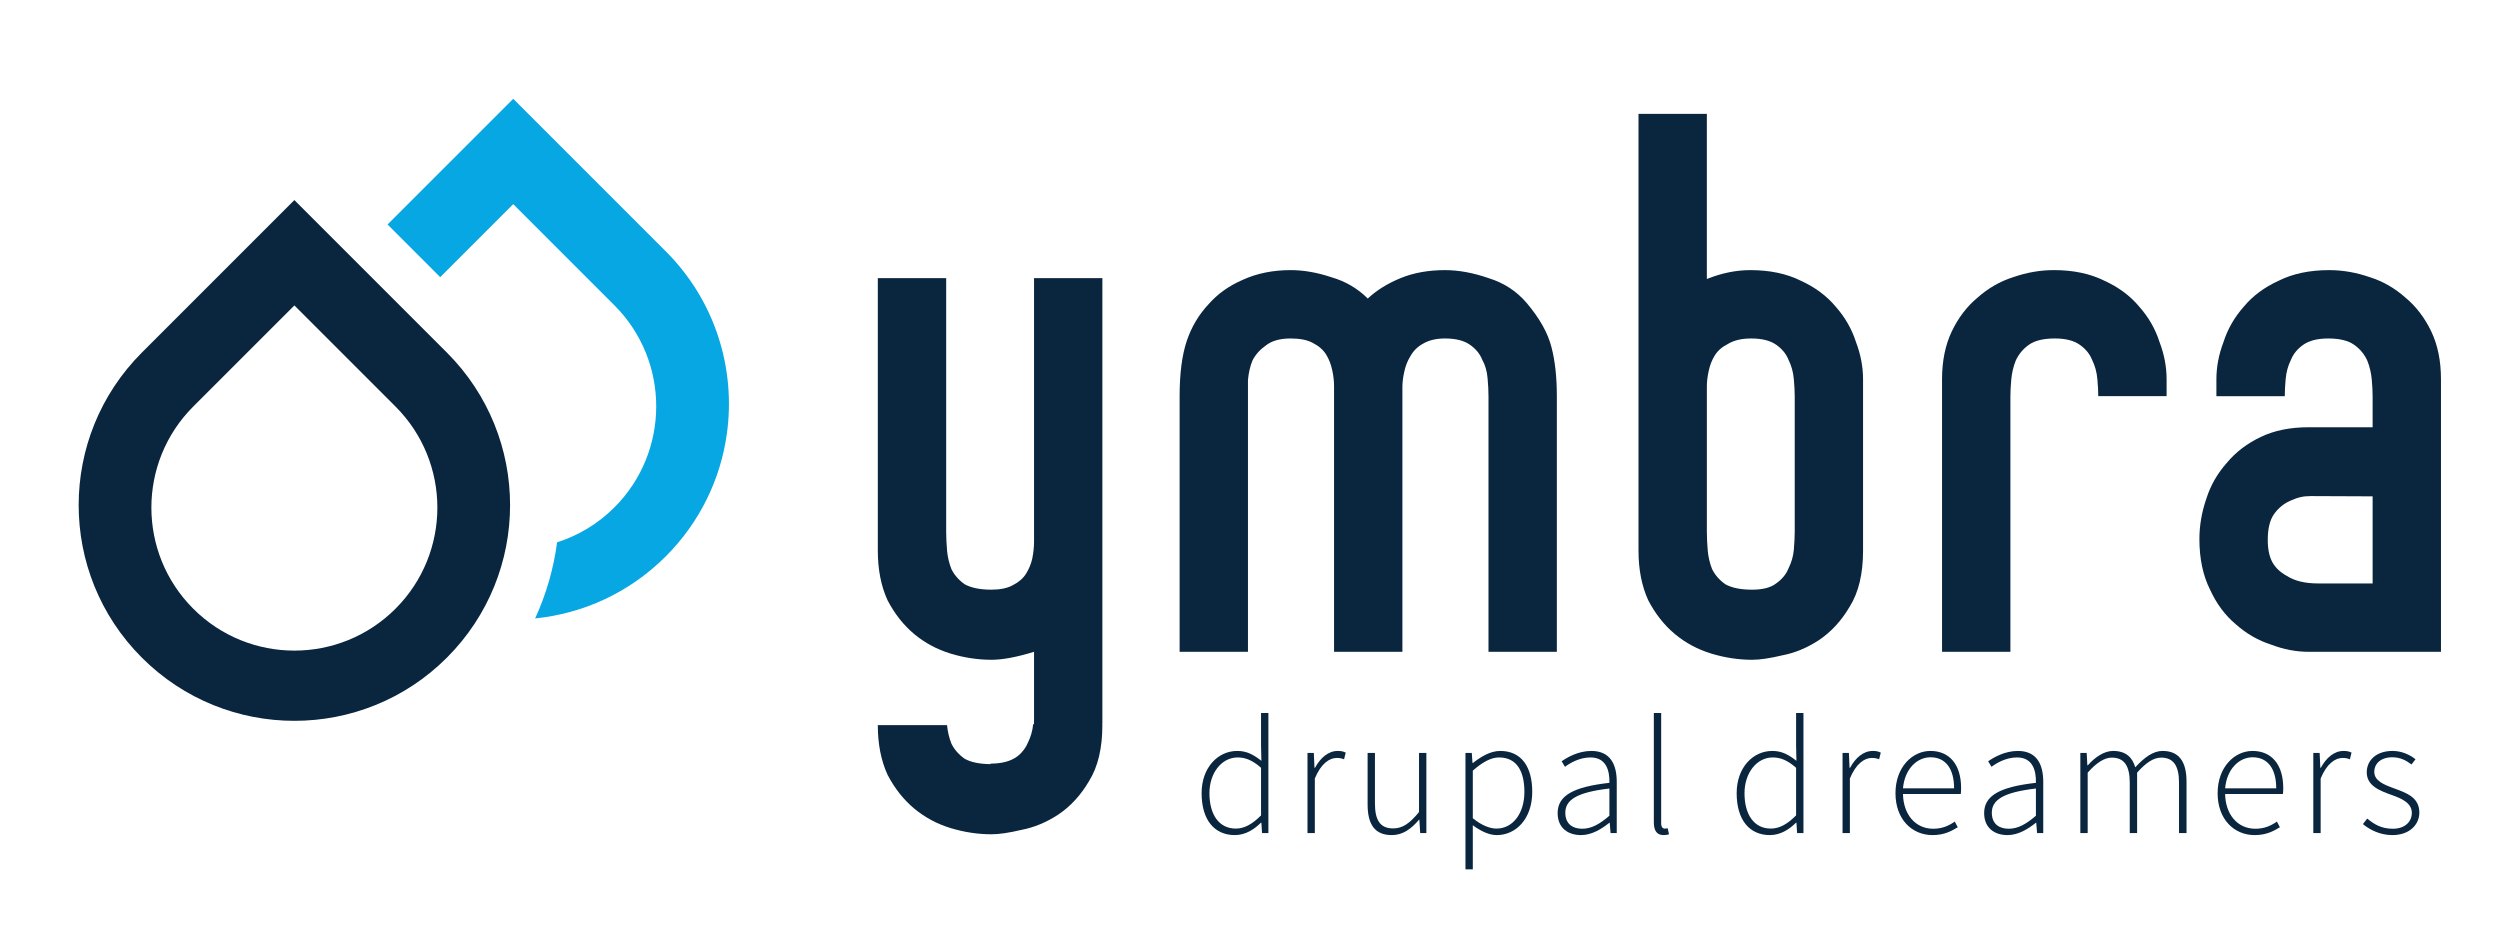
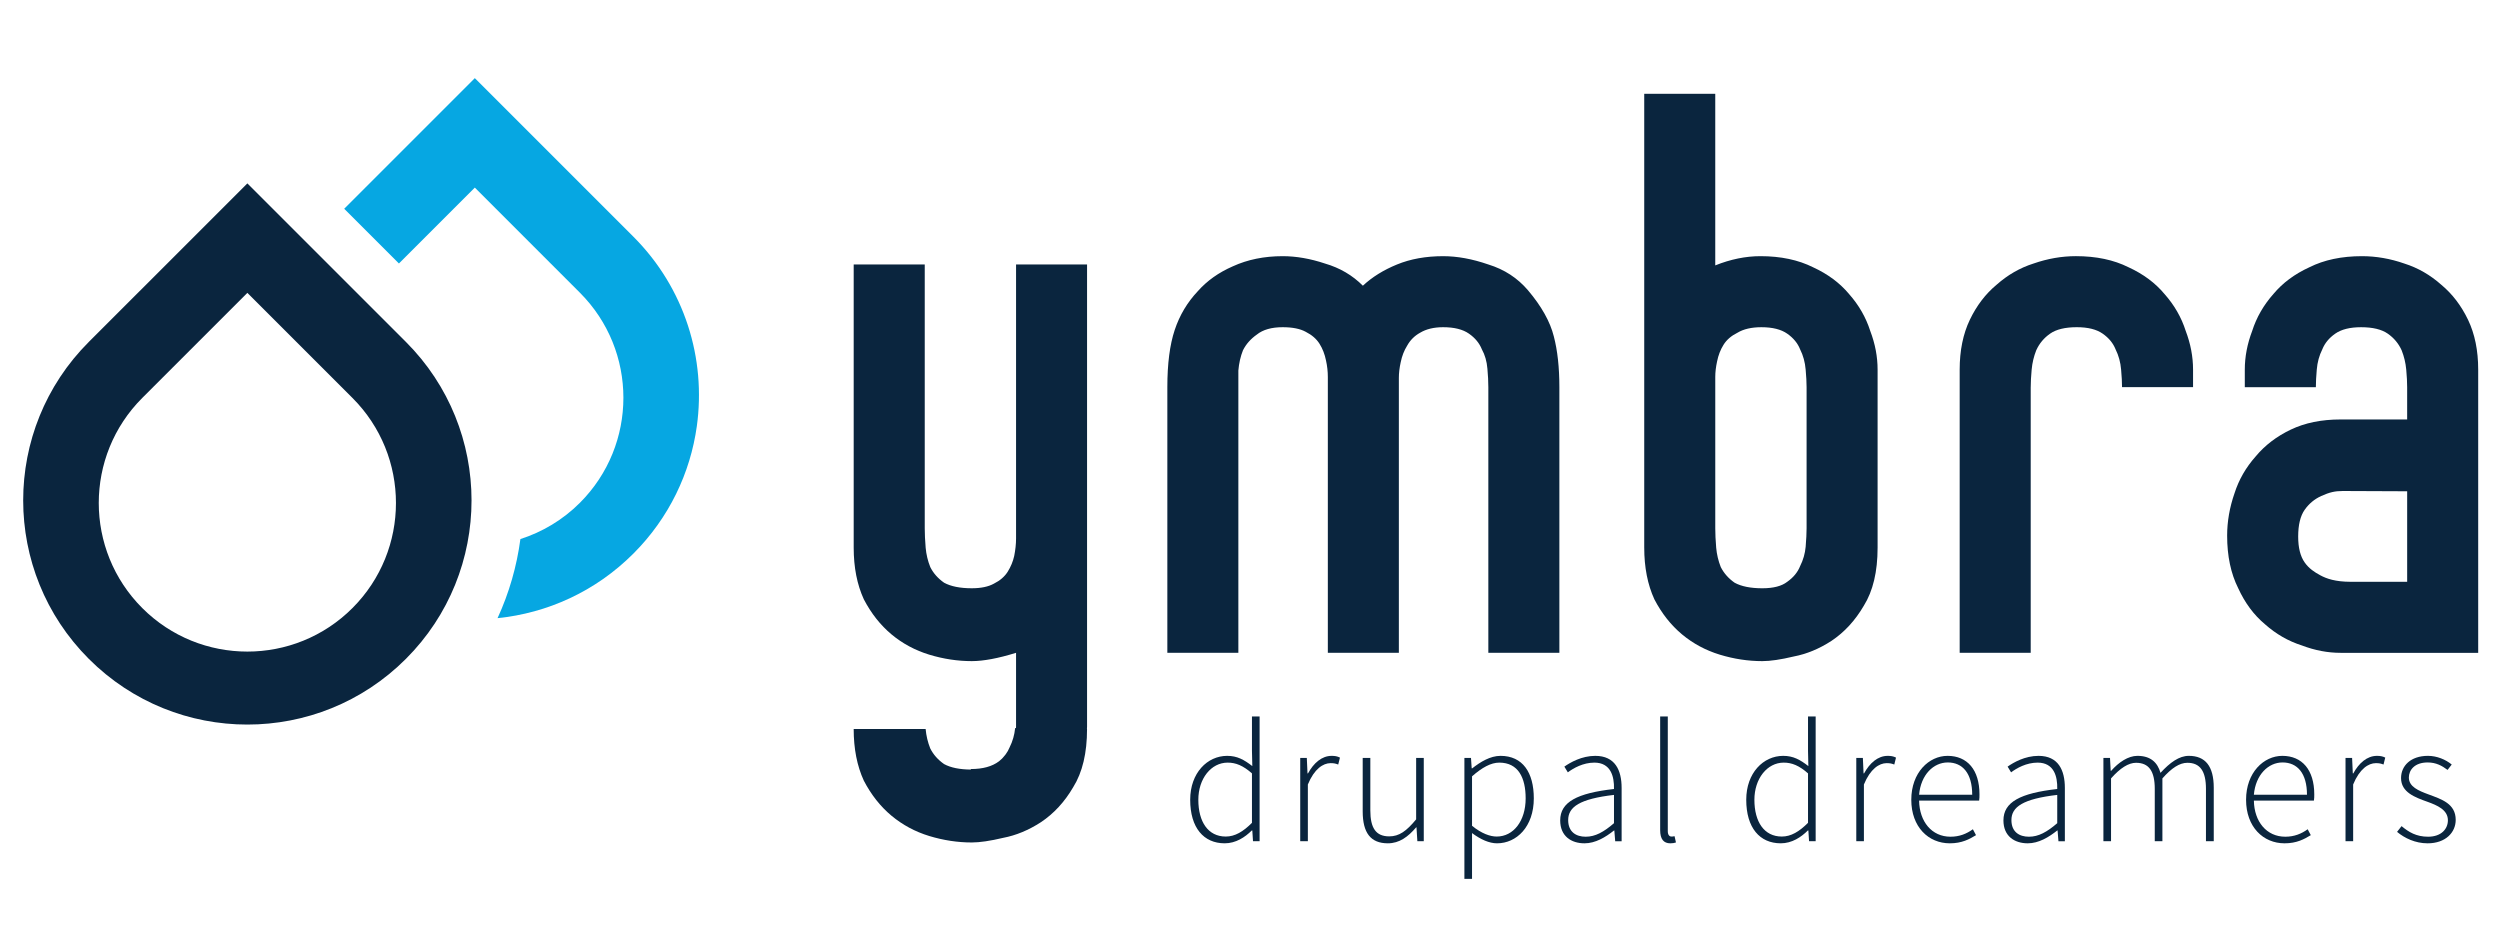
- <svg xmlns="http://www.w3.org/2000/svg" version="1.1" id="Capa_1" x="0px" y="0px" width="561px" height="208px" viewBox="0 0 561 208" enable-background="new 0 0 561 208" xml:space="preserve">
-   <path fill-rule="evenodd" clip-rule="evenodd" fill="#0A253E" d="M314.698,146.262V86.908c0-1.063,0.133-2.194,0.398-3.387  c0.269-1.329,0.728-2.521,1.395-3.587c0.66-1.193,1.595-2.122,2.787-2.782c1.327-0.8,2.986-1.198,4.983-1.198  c2.388,0,4.244,0.464,5.573,1.393c1.329,0.926,2.259,2.058,2.788,3.387c0.663,1.196,1.066,2.591,1.196,4.184  c0.133,1.454,0.2,2.784,0.2,3.982v57.362h15.338V88.899c0-4.249-0.398-7.899-1.196-10.955c-0.798-3.186-2.656-6.506-5.576-9.96  c-2.26-2.651-5.111-4.515-8.565-5.577c-3.451-1.196-6.704-1.792-9.758-1.792c-3.722,0-7.041,0.596-9.962,1.792  c-2.922,1.196-5.376,2.722-7.371,4.585c-2.258-2.258-4.978-3.856-8.165-4.782c-3.185-1.065-6.241-1.596-9.159-1.596  c-3.985,0-7.571,0.732-10.758,2.191c-3.053,1.329-5.577,3.122-7.569,5.378c-2.255,2.393-3.922,5.18-4.98,8.366  c-1.062,3.189-1.591,7.302-1.591,12.35v57.362h15.335V88.899c0-0.933,0-2.119,0-3.585c0.134-1.593,0.467-3.055,0.997-4.379  c0.667-1.331,1.662-2.455,2.99-3.391c1.322-1.06,3.183-1.591,5.577-1.591c2.124,0,3.78,0.333,4.977,0.993  c1.327,0.667,2.325,1.534,2.987,2.591c0.666,1.062,1.124,2.257,1.393,3.586c0.267,1.193,0.399,2.387,0.399,3.587v59.552H314.698z" />
-   <path fill-rule="evenodd" clip-rule="evenodd" fill="#0A253E" d="M383.018,86.71c0-1.067,0.136-2.192,0.397-3.386  c0.266-1.329,0.73-2.525,1.395-3.585c0.663-1.067,1.656-1.927,2.989-2.587c1.325-0.8,3.049-1.198,5.18-1.198  c2.383,0,4.249,0.464,5.575,1.393c1.327,0.926,2.258,2.058,2.785,3.387c0.668,1.329,1.065,2.788,1.198,4.38  c0.13,1.463,0.2,2.724,0.2,3.786v30.474c0,1.063-0.07,2.39-0.2,3.989c-0.133,1.458-0.53,2.852-1.198,4.179  c-0.527,1.329-1.458,2.455-2.785,3.387c-1.193,0.93-2.987,1.395-5.384,1.395c-2.517,0-4.51-0.399-5.968-1.196  c-1.331-0.927-2.324-2.057-2.994-3.382c-0.527-1.332-0.86-2.726-0.991-4.186c-0.133-1.593-0.198-2.992-0.198-4.186V86.71z   M367.681,123.559c0,4.248,0.728,7.966,2.189,11.151c1.593,3.055,3.583,5.577,5.975,7.573c2.393,1.991,5.114,3.452,8.169,4.382  c3.055,0.926,6.104,1.39,9.155,1.39c1.733,0,3.987-0.328,6.778-0.998c2.789-0.529,5.511-1.653,8.162-3.376  c2.793-1.863,5.116-4.387,6.977-7.574c1.991-3.184,2.984-7.371,2.984-12.548V85.114c0-2.789-0.528-5.577-1.59-8.364  c-0.935-2.922-2.46-5.579-4.584-7.973c-1.996-2.384-4.583-4.31-7.769-5.77c-3.188-1.593-6.972-2.393-11.355-2.393  c-3.186,0-6.438,0.664-9.755,1.993V25.559h-15.337V123.559z" />
-   <path fill-rule="evenodd" clip-rule="evenodd" fill="#0A253E" d="M247.375,62.407H232.04v59.159c0,1.192-0.136,2.454-0.4,3.783  c-0.267,1.195-0.733,2.325-1.393,3.386c-0.666,1.062-1.662,1.929-2.986,2.588c-1.196,0.667-2.794,0.999-4.783,0.999  c-2.525,0-4.513-0.399-5.975-1.196c-1.329-0.927-2.327-2.057-2.987-3.382c-0.534-1.332-0.864-2.726-0.997-4.186  c-0.132-1.593-0.196-2.992-0.196-4.186V62.407h-15.342v61.151c0,4.248,0.729,7.966,2.189,11.151  c1.596,3.055,3.591,5.577,5.977,7.573c2.393,1.991,5.118,3.452,8.164,4.382c3.056,0.926,6.113,1.39,9.167,1.39  c2.52,0,5.711-0.599,9.562-1.793v15.932c0,0.111-0.012,0.217-0.015,0.324l-0.185-0.002c-0.134,1.459-0.536,2.852-1.201,4.179  c-0.21,0.535-0.504,1.027-0.847,1.496c-0.049,0.061-0.093,0.122-0.145,0.181c-0.146,0.202-0.312,0.387-0.481,0.568  c-0.065,0.069-0.129,0.142-0.2,0.21c-0.183,0.179-0.373,0.352-0.576,0.508c-0.014,0.012-0.025,0.021-0.037,0.03  c-1.468,1.112-3.493,1.67-6.074,1.67v0.114c-2.428-0.022-4.359-0.408-5.78-1.188c-1.327-0.929-2.324-2.053-2.989-3.385  c-0.529-1.331-0.862-2.721-0.992-4.183h-15.538c0,4.249,0.729,7.968,2.191,11.153c1.593,3.055,3.585,5.573,5.975,7.569  c2.393,1.991,5.115,3.454,8.167,4.384c3.055,0.923,6.109,1.392,9.162,1.392c1.727,0,3.984-0.333,6.776-0.998  c2.784-0.533,5.506-1.657,8.164-3.383c2.788-1.858,5.115-4.382,6.97-7.565c1.994-3.188,2.985-7.378,2.985-12.552h-0.022  c0.003-0.177,0.025-0.345,0.025-0.522V62.407z" />
-   <path fill-rule="evenodd" clip-rule="evenodd" fill="#0A253E" d="M451.135,88.899c0-1.062,0.067-2.322,0.2-3.786  c0.133-1.459,0.464-2.854,0.991-4.179c0.665-1.467,1.663-2.663,2.992-3.589c1.326-0.929,3.248-1.393,5.776-1.393  c2.388,0,4.249,0.464,5.573,1.393c1.331,0.926,2.26,2.058,2.789,3.387c0.662,1.329,1.065,2.788,1.196,4.38  c0.133,1.463,0.198,2.724,0.198,3.786h15.336v-3.786c0-2.789-0.529-5.577-1.588-8.364c-0.93-2.922-2.46-5.579-4.587-7.973  c-1.988-2.384-4.58-4.31-7.767-5.77c-3.189-1.593-6.969-2.393-11.351-2.393c-3.055,0-6.109,0.531-9.164,1.596  c-2.924,0.926-5.575,2.457-7.968,4.579c-2.393,1.988-4.315,4.518-5.776,7.569c-1.459,3.053-2.191,6.642-2.191,10.755v61.148h15.339  V88.899z" />
-   <path fill-rule="evenodd" clip-rule="evenodd" fill="#0A253E" d="M545.567,74.359c-1.465-3.051-3.386-5.582-5.78-7.569  c-2.387-2.122-5.043-3.653-7.967-4.579c-3.052-1.065-6.107-1.596-9.162-1.596c-4.381,0-8.168,0.8-11.351,2.393  c-3.19,1.46-5.777,3.386-7.768,5.77c-2.122,2.394-3.651,5.051-4.584,7.973c-1.061,2.787-1.596,5.575-1.596,8.364v3.786h15.344  c0-1.062,0.064-2.322,0.196-3.786c0.129-1.593,0.53-3.051,1.194-4.38c0.534-1.329,1.462-2.461,2.787-3.387  c1.328-0.929,3.188-1.393,5.582-1.393c2.518,0,4.444,0.464,5.771,1.393c1.327,0.926,2.329,2.122,2.992,3.589  c0.526,1.324,0.86,2.72,0.993,4.179c0.135,1.463,0.198,2.724,0.198,3.786v6.971h-14.372c-4.116,0-7.702,0.728-10.755,2.192  c-3.054,1.458-5.578,3.382-7.569,5.775c-2.124,2.388-3.648,5.046-4.581,7.966c-1.061,3.05-1.593,6.109-1.593,9.164  c0,4.379,0.795,8.168,2.392,11.35c1.463,3.191,3.387,5.778,5.773,7.767c2.393,2.129,5.052,3.655,7.969,4.583  c2.789,1.059,5.575,1.595,8.364,1.595h29.711V85.114C547.757,81.001,547.026,77.412,545.567,74.359z M513.667,129.525  c-1.26-0.676-2.46-1.459-3.389-2.788c-0.93-1.322-1.393-3.181-1.393-5.571c0-2.525,0.464-4.447,1.393-5.776  c0.929-1.326,2.127-2.327,3.589-2.989c1.777-0.8,2.934-1.08,4.65-1.08l13.9,0.059v19.549h-12.233c0,0,0.893,0,0-0.003  C516.92,130.916,515.026,130.261,513.667,129.525z" />
-   <path fill="#0A253E" d="M277.621,168.51c2.172,0,3.633,0.824,5.432,2.211l-0.075-3.297v-7.42h1.65v26.94h-1.425l-0.15-2.321h-0.112  c-1.461,1.46-3.446,2.771-5.845,2.771c-4.533,0-7.455-3.335-7.455-9.403C269.64,172.183,273.348,168.51,277.621,168.51z   M277.32,185.934c1.986,0,3.747-1.051,5.657-2.961v-10.678c-1.91-1.688-3.483-2.324-5.246-2.324c-3.596,0-6.333,3.485-6.333,8.02  C271.399,182.749,273.498,185.934,277.32,185.934z" />
-   <path fill="#0A253E" d="M293.398,168.96h1.425l0.148,3.335h0.113c1.199-2.211,2.96-3.785,5.096-3.785c0.676,0,1.198,0.075,1.8,0.376  l-0.377,1.499c-0.598-0.226-0.935-0.301-1.648-0.301c-1.611,0-3.522,1.236-4.907,4.608v12.252h-1.648V168.96z" />
-   <path fill="#0A253E" d="M306.889,168.96h1.648v11.315c0,3.821,1.199,5.621,4.083,5.621c2.137,0,3.71-1.124,5.809-3.673V168.96h1.648  v17.984h-1.386l-0.186-2.997h-0.075c-1.761,2.062-3.635,3.447-6.108,3.447c-3.708,0-5.432-2.248-5.432-6.896V168.96z" />
-   <path fill="#0A253E" d="M330.497,188.519v6.557h-1.648V168.96h1.424l0.151,2.248h0.11c1.763-1.387,3.897-2.698,6.109-2.698  c4.795,0,7.193,3.597,7.193,9.181c0,6.107-3.71,9.704-7.944,9.704c-1.686,0-3.521-0.824-5.395-2.211V188.519z M335.816,185.934  c3.637,0,6.26-3.373,6.26-8.243c0-4.421-1.575-7.72-5.696-7.72c-1.798,0-3.708,1.049-5.883,2.961v10.678  C332.558,185.296,334.431,185.934,335.816,185.934z" />
-   <path fill="#0A253E" d="M361.149,175.667c0.075-2.735-0.712-5.696-4.234-5.696c-2.435,0-4.533,1.2-5.732,2.099l-0.75-1.236  c1.274-0.898,3.747-2.323,6.669-2.323c4.273,0,5.696,3.072,5.696,6.932v11.503h-1.387l-0.187-2.321h-0.075  c-1.835,1.46-4.009,2.771-6.37,2.771c-2.848,0-5.245-1.537-5.245-4.946C349.534,178.477,353.168,176.566,361.149,175.667z   M355.042,185.97c2.06,0,3.896-1.011,6.107-2.922v-6.107c-7.381,0.862-9.892,2.584-9.892,5.434  C351.258,184.959,352.981,185.97,355.042,185.97z" />
-   <path fill="#0A253E" d="M371.12,160.004h1.647v24.769c0,0.786,0.338,1.161,0.787,1.161c0.149,0,0.301,0,0.675-0.076l0.3,1.35  c-0.338,0.112-0.674,0.188-1.2,0.188c-1.46,0-2.209-0.898-2.209-2.848V160.004z" />
-   <path fill="#0A253E" d="M397.688,168.51c2.172,0,3.634,0.824,5.432,2.211l-0.074-3.297v-7.42h1.65v26.94h-1.425l-0.151-2.321h-0.11  c-1.462,1.46-3.448,2.771-5.848,2.771c-4.533,0-7.455-3.335-7.455-9.403C389.706,172.183,393.414,168.51,397.688,168.51z   M397.387,185.934c1.985,0,3.747-1.051,5.658-2.961v-10.678c-1.911-1.688-3.484-2.324-5.245-2.324c-3.596,0-6.333,3.485-6.333,8.02  C391.467,182.749,393.565,185.934,397.387,185.934z" />
-   <path fill="#0A253E" d="M413.466,168.96h1.424l0.15,3.335h0.112c1.199-2.211,2.961-3.785,5.096-3.785c0.674,0,1.2,0.075,1.798,0.376  l-0.373,1.499c-0.602-0.226-0.938-0.301-1.649-0.301c-1.611,0-3.521,1.236-4.91,4.608v12.252h-1.646V168.96z" />
-   <path fill="#0A253E" d="M433.177,168.51c4.271,0,6.893,3.036,6.893,8.318c0,0.45,0,0.898-0.075,1.35H427.03  c0.076,4.533,2.737,7.792,6.783,7.792c1.949,0,3.484-0.637,4.832-1.611l0.676,1.275c-1.423,0.862-3.034,1.761-5.657,1.761  c-4.609,0-8.319-3.523-8.319-9.403C425.345,172.106,429.168,168.51,433.177,168.51z M438.498,176.903  c0-4.608-2.061-6.969-5.283-6.969c-3.074,0-5.808,2.659-6.184,6.969H438.498z" />
-   <path fill="#0A253E" d="M456.859,175.667c0.074-2.735-0.713-5.696-4.234-5.696c-2.437,0-4.533,1.2-5.732,2.099l-0.75-1.236  c1.273-0.898,3.747-2.323,6.669-2.323c4.272,0,5.694,3.072,5.694,6.932v11.503h-1.385l-0.188-2.321h-0.074  c-1.837,1.46-4.009,2.771-6.371,2.771c-2.847,0-5.246-1.537-5.246-4.946C445.242,178.477,448.878,176.566,456.859,175.667z   M450.75,185.97c2.061,0,3.898-1.011,6.109-2.922v-6.107c-7.383,0.862-9.894,2.584-9.894,5.434  C446.966,184.959,448.69,185.97,450.75,185.97z" />
-   <path fill="#0A253E" d="M466.829,168.96h1.424l0.149,2.772h0.11c1.613-1.835,3.673-3.223,5.659-3.223  c2.885,0,4.347,1.461,4.983,3.673c2.062-2.248,4.048-3.673,6.107-3.673c3.598,0,5.395,2.249,5.395,6.896v11.539h-1.685V175.63  c0-3.822-1.275-5.622-4.009-5.622c-1.685,0-3.409,1.124-5.395,3.372v13.564h-1.65V175.63c0-3.822-1.273-5.622-4.046-5.622  c-1.613,0-3.411,1.124-5.396,3.372v13.564h-1.647V168.96z" />
-   <path fill="#0A253E" d="M505.464,168.51c4.271,0,6.895,3.036,6.895,8.318c0,0.45,0,0.898-0.076,1.35h-12.964  c0.075,4.533,2.735,7.792,6.783,7.792c1.947,0,3.484-0.637,4.834-1.611l0.673,1.275c-1.423,0.862-3.036,1.761-5.657,1.761  c-4.61,0-8.318-3.523-8.318-9.403C497.633,172.106,501.455,168.51,505.464,168.51z M510.785,176.903  c0-4.608-2.062-6.969-5.284-6.969c-3.071,0-5.807,2.659-6.183,6.969H510.785z" />
-   <path fill="#0A253E" d="M519.105,168.96h1.424l0.151,3.335h0.11c1.2-2.211,2.961-3.785,5.098-3.785c0.672,0,1.198,0.075,1.798,0.376  l-0.374,1.499c-0.601-0.226-0.937-0.301-1.648-0.301c-1.613,0-3.523,1.236-4.91,4.608v12.252h-1.648V168.96z" />
-   <path fill="#0A253E" d="M531.209,183.685c1.535,1.274,3.148,2.285,5.734,2.285c2.809,0,4.271-1.647,4.271-3.559  c0-2.248-2.323-3.223-4.384-3.972c-2.736-0.975-5.732-2.062-5.732-5.133c0-2.623,2.06-4.797,5.807-4.797  c1.912,0,3.822,0.787,5.135,1.875l-0.9,1.161c-1.2-0.899-2.474-1.611-4.309-1.611c-2.771,0-4.047,1.611-4.047,3.259  c0,1.986,2.099,2.849,4.233,3.635c2.811,1.05,5.883,1.986,5.883,5.508c0,2.698-2.173,5.059-6.069,5.059  c-2.661,0-4.983-1.125-6.595-2.473L531.209,183.685z" />
-   <path fill="#06A7E2" d="M163.111,97.322c2.017-14.514-2.554-29.765-13.712-40.925l-34.228-34.223l-28.203,28.2l11.817,11.82  l16.386-16.386l22.686,22.688c12.531,12.529,12.531,32.846,0,45.379c-3.725,3.725-8.149,6.313-12.842,7.824  c-0.781,5.857-2.419,11.617-4.935,17.078c10.705-1.086,21.115-5.725,29.318-13.928C157.142,117.106,161.712,107.392,163.111,97.322" />
-   <path fill="#0A253E" d="M100.285,79.122L66.059,44.899L31.83,79.122c-18.904,18.906-18.904,49.551,0,68.453  c18.906,18.906,49.549,18.906,68.455,0C119.188,128.673,119.188,98.028,100.285,79.122z M88.747,136.601  c-12.533,12.527-32.845,12.527-45.378,0c-12.531-12.534-12.531-32.848,0-45.379l22.689-22.684l22.688,22.684  C101.276,103.752,101.276,124.066,88.747,136.601z" />
+ <svg xmlns="http://www.w3.org/2000/svg" version="1.1" id="Capa_1" x="0px" y="0px" width="933px" height="345.925px" viewBox="0 -137.925 933 345.925" enable-background="new 0 -137.925 933 345.925" xml:space="preserve">
+   <path fill="#0A253E" d="M522.055,105.708V3.122c0-1.837,0.23-3.792,0.688-5.854c0.465-2.297,1.258-4.357,2.411-6.2  c1.141-2.062,2.757-3.668,4.817-4.808c2.294-1.383,5.161-2.071,8.612-2.071c4.127,0,7.335,0.802,9.632,2.408  c2.297,1.6,3.904,3.557,4.819,5.854c1.146,2.067,1.842,4.478,2.067,7.231c0.23,2.513,0.346,4.812,0.346,6.882v99.142h26.51V6.564  c0-7.344-0.688-13.652-2.067-18.934c-1.379-5.507-4.591-11.245-9.637-17.214c-3.906-4.582-8.834-7.804-14.803-9.639  c-5.965-2.067-11.587-3.097-16.865-3.097c-6.433,0-12.169,1.03-17.218,3.097c-5.05,2.067-9.292,4.705-12.74,7.925  c-3.903-3.903-8.604-6.665-14.112-8.265c-5.505-1.841-10.787-2.758-15.83-2.758c-6.887,0-13.085,1.265-18.594,3.787  c-5.277,2.297-9.639,5.396-13.082,9.295c-3.897,4.136-6.779,8.953-8.607,14.459c-1.836,5.512-2.75,12.621-2.75,21.345v99.142h26.504  V6.564c0-1.613,0-3.662,0-6.196c0.232-2.753,0.807-5.28,1.723-7.568c1.153-2.3,2.873-4.243,5.168-5.861  c2.285-1.832,5.501-2.75,9.639-2.75c3.671,0,6.533,0.576,8.602,1.716c2.294,1.153,4.018,2.651,5.163,4.478  c1.151,1.836,1.943,3.901,2.408,6.198c0.461,2.062,0.69,4.126,0.69,6.2v102.927H522.055z" />
+   <path fill="#0A253E" d="M640.137,2.78c0-1.844,0.235-3.789,0.686-5.852c0.46-2.297,1.262-4.364,2.411-6.196  c1.146-1.844,2.862-3.331,5.166-4.471c2.29-1.383,5.27-2.071,8.953-2.071c4.119,0,7.344,0.802,9.636,2.408  c2.294,1.6,3.903,3.557,4.813,5.854c1.155,2.297,1.841,4.819,2.071,7.57c0.225,2.529,0.346,4.708,0.346,6.544v52.67  c0,1.837-0.121,4.131-0.346,6.894c-0.23,2.52-0.916,4.929-2.071,7.223c-0.911,2.297-2.52,4.243-4.813,5.854  c-2.062,1.607-5.163,2.411-9.306,2.411c-4.35,0-7.795-0.69-10.315-2.067c-2.3-1.602-4.017-3.555-5.175-5.845  c-0.911-2.302-1.486-4.712-1.713-7.235c-0.23-2.753-0.342-5.171-0.342-7.235V2.78H640.137z M613.629,66.469  c0,7.342,1.258,13.768,3.783,19.273c2.753,5.28,6.193,9.639,10.327,13.089c4.136,3.441,8.839,5.966,14.119,7.574  c5.28,1.6,10.55,2.402,15.823,2.402c2.995,0,6.891-0.567,11.715-1.725c4.82-0.914,9.525-2.857,14.107-5.835  c4.827-3.22,8.842-7.582,12.059-13.091c3.441-5.503,5.157-12.74,5.157-21.688V0.022c0-4.82-0.913-9.639-2.748-14.456  c-1.616-5.05-4.252-9.643-7.923-13.78c-3.45-4.12-7.921-7.449-13.428-9.973c-5.51-2.753-12.05-4.136-19.626-4.136  c-5.507,0-11.127,1.148-16.86,3.445v-64.032h-26.508v169.38H613.629z" />
+   <path fill="#0A253E" d="M405.697-39.224h-26.504V63.024c0,2.06-0.235,4.241-0.691,6.538c-0.461,2.065-1.267,4.018-2.408,5.852  c-1.151,1.836-2.873,3.334-5.161,4.473c-2.067,1.153-4.829,1.727-8.267,1.727c-4.364,0-7.8-0.69-10.327-2.067  c-2.297-1.602-4.022-3.555-5.163-5.845c-0.923-2.302-1.493-4.712-1.723-7.235c-0.228-2.753-0.339-5.171-0.339-7.235v-98.456h-26.517  V66.467c0,7.342,1.26,13.768,3.783,19.273c2.758,5.28,6.207,9.639,10.33,13.089c4.136,3.441,8.846,5.966,14.11,7.574  c5.282,1.6,10.566,2.402,15.844,2.402c4.355,0,9.871-1.035,16.527-3.099v27.536c0,0.192-0.021,0.375-0.026,0.56l-0.32-0.003  c-0.232,2.522-0.926,4.929-2.076,7.223c-0.363,0.925-0.871,1.775-1.464,2.586c-0.085,0.105-0.161,0.211-0.251,0.313  c-0.252,0.349-0.539,0.669-0.831,0.982c-0.112,0.119-0.223,0.245-0.346,0.363c-0.316,0.309-0.645,0.608-0.996,0.878  c-0.024,0.021-0.043,0.036-0.064,0.052c-2.537,1.922-6.037,2.886-10.498,2.886v0.197c-4.196-0.038-7.534-0.705-9.99-2.053  c-2.294-1.606-4.017-3.548-5.166-5.851c-0.914-2.3-1.49-4.703-1.715-7.23h-26.855c0,7.344,1.26,13.772,3.787,19.276  c2.753,5.28,6.196,9.632,10.327,13.082c4.136,3.441,8.841,5.97,14.116,7.577c5.28,1.595,10.559,2.406,15.835,2.406  c2.985,0,6.886-0.576,11.711-1.725c4.812-0.921,9.516-2.864,14.11-5.847c4.819-3.211,8.841-7.574,12.047-13.075  c3.446-5.51,5.159-12.752,5.159-21.694h-0.038c0.005-0.306,0.043-0.596,0.043-0.902V-39.224H405.697z" />
+   <path fill="#0A253E" d="M757.868,6.564c0-1.836,0.116-4.013,0.346-6.544c0.23-2.522,0.802-4.933,1.713-7.223  c1.149-2.536,2.874-4.603,5.171-6.203c2.292-1.606,5.614-2.408,9.983-2.408c4.127,0,7.344,0.802,9.632,2.408  c2.3,1.6,3.906,3.557,4.82,5.854c1.144,2.297,1.841,4.819,2.067,7.57c0.23,2.529,0.342,4.708,0.342,6.544h26.506V0.018  c0-4.82-0.914-9.639-2.745-14.456c-1.607-5.05-4.252-9.643-7.928-13.78c-3.436-4.12-7.916-7.449-13.424-9.973  c-5.512-2.753-12.045-4.136-19.619-4.136c-5.28,0-10.559,0.918-15.839,2.758c-5.054,1.6-9.636,4.247-13.772,7.914  c-4.136,3.436-7.458,7.809-9.983,13.082c-2.522,5.277-3.787,11.48-3.787,18.589v105.686h26.511V6.564H757.868z" />
+   <path fill="#0A253E" d="M921.081-18.567c-2.532-5.273-5.852-9.648-9.99-13.082c-4.126-3.668-8.716-6.314-13.77-7.914  c-5.275-1.841-10.555-2.758-15.835-2.758c-7.572,0-14.117,1.383-19.619,4.136c-5.513,2.523-9.985,5.852-13.426,9.973  c-3.668,4.138-6.31,8.73-7.923,13.78c-1.834,4.817-2.758,9.636-2.758,14.456v6.544h26.52c0-1.836,0.111-4.013,0.339-6.544  c0.223-2.753,0.916-5.273,2.064-7.57c0.923-2.297,2.527-4.253,4.817-5.854c2.295-1.606,5.51-2.408,9.648-2.408  c4.352,0,7.681,0.802,9.974,2.408c2.294,1.6,4.025,3.668,5.171,6.203c0.909,2.288,1.486,4.701,1.716,7.223  c0.233,2.529,0.342,4.708,0.342,6.544v12.048h-24.84c-7.114,0-13.312,1.258-18.589,3.789c-5.278,2.52-9.641,5.845-13.082,9.981  c-3.671,4.127-6.305,8.721-7.918,13.768c-1.834,5.272-2.753,10.559-2.753,15.839c0,7.568,1.374,14.117,4.134,19.617  c2.529,5.515,5.854,9.986,9.978,13.424c4.136,3.68,8.732,6.317,13.773,7.921c4.82,1.83,9.636,2.757,14.456,2.757h51.351V0.022  C924.866-7.087,923.603-13.29,921.081-18.567z M865.946,76.78c-2.178-1.168-4.252-2.522-5.857-4.819  c-1.607-2.285-2.408-5.498-2.408-9.629c0-4.364,0.802-7.686,2.408-9.983c1.606-2.292,3.676-4.022,6.203-5.166  c3.071-1.383,5.071-1.867,8.037-1.867l24.024,0.102v33.788H877.21c0,0,1.543,0,0-0.005C871.569,79.184,868.295,78.052,865.946,76.78  z" />
+   <path fill="#0A253E" d="M457.973,144.16c3.754,0,6.279,1.424,9.388,3.821l-0.13-5.698v-12.824h2.852v46.562h-2.463l-0.259-4.012  h-0.194c-2.525,2.523-5.956,4.789-10.102,4.789c-7.835,0-12.885-5.764-12.885-16.252C444.179,150.509,450.588,144.16,457.973,144.16  z M457.453,174.275c3.433,0,6.476-1.816,9.777-5.118v-18.455c-3.301-2.917-6.02-4.017-9.067-4.017  c-6.215,0-10.946,6.023-10.946,13.861C447.219,168.77,450.847,174.275,457.453,174.275z" />
+   <path fill="#0A253E" d="M485.241,144.938h2.463l0.256,5.764h0.195c2.072-3.821,5.116-6.542,8.808-6.542  c1.168,0,2.071,0.13,3.111,0.65l-0.652,2.591c-1.034-0.391-1.616-0.52-2.848-0.52c-2.784,0-6.087,2.136-8.481,7.964v21.176h-2.848  v-31.083H485.241z" />
+   <path fill="#0A253E" d="M508.559,144.938h2.848v19.556c0,6.604,2.072,9.715,7.057,9.715c3.694,0,6.412-1.943,10.04-6.348v-22.923  h2.848v31.083h-2.396l-0.321-5.18h-0.13c-3.044,3.564-6.283,5.958-10.557,5.958c-6.409,0-9.388-3.885-9.388-11.919v-19.942H508.559z  " />
+   <path fill="#0A253E" d="M549.362,178.743v11.333h-2.848v-45.138h2.461l0.261,3.885h0.19c3.047-2.397,6.735-4.663,10.559-4.663  c8.288,0,12.432,6.217,12.432,15.868c0,10.555-6.412,16.772-13.73,16.772c-2.914,0-6.086-1.424-9.325-3.821V178.743z   M558.555,174.275c6.286,0,10.82-5.83,10.82-14.247c0-7.641-2.722-13.343-9.845-13.343c-3.108,0-6.409,1.813-10.168,5.118v18.455  C552.924,173.173,556.161,174.275,558.555,174.275z" />
+   <path fill="#0A253E" d="M602.34,156.53c0.13-4.727-1.231-9.845-7.318-9.845c-4.209,0-7.835,2.074-9.907,3.628l-1.296-2.136  c2.202-1.552,6.476-4.015,11.526-4.015c7.385,0,9.845,5.31,9.845,11.981v19.881h-2.397l-0.323-4.012h-0.13  c-3.172,2.523-6.929,4.789-11.01,4.789c-4.922,0-9.065-2.656-9.065-8.548C582.265,161.387,588.546,158.084,602.34,156.53z   M591.785,174.338c3.56,0,6.734-1.747,10.555-5.05v-10.555c-12.757,1.49-17.097,4.466-17.097,9.392  C585.244,172.59,588.222,174.338,591.785,174.338z" />
+   <path fill="#0A253E" d="M619.573,129.459h2.847v42.81c0,1.358,0.584,2.007,1.36,2.007c0.258,0,0.52,0,1.167-0.131l0.518,2.333  c-0.584,0.194-1.165,0.325-2.074,0.325c-2.523,0-3.818-1.552-3.818-4.922L619.573,129.459L619.573,129.459z" />
+   <path fill="#0A253E" d="M665.492,144.16c3.754,0,6.281,1.424,9.388,3.821l-0.128-5.698v-12.824h2.852v46.562h-2.463l-0.261-4.012  h-0.19c-2.527,2.523-5.959,4.789-10.107,4.789c-7.835,0-12.885-5.764-12.885-16.252C651.697,150.509,658.105,144.16,665.492,144.16z   M664.972,174.275c3.431,0,6.476-1.816,9.779-5.118v-18.455c-3.303-2.917-6.022-4.017-9.065-4.017  c-6.215,0-10.946,6.023-10.946,13.861C654.74,168.77,658.366,174.275,664.972,174.275z" />
+   <path fill="#0A253E" d="M692.762,144.938h2.461l0.259,5.764h0.194c2.072-3.821,5.118-6.542,8.808-6.542  c1.165,0,2.074,0.13,3.108,0.65l-0.645,2.591c-1.04-0.391-1.621-0.52-2.85-0.52c-2.784,0-6.086,2.136-8.486,7.964v21.176h-2.845  v-31.083H692.762z" />
+   <path fill="#0A253E" d="M726.83,144.16c7.382,0,11.914,5.247,11.914,14.377c0,0.778,0,1.552-0.13,2.333h-22.408  c0.131,7.835,4.731,13.467,11.723,13.467c3.369,0,6.022-1.101,8.351-2.784l1.168,2.204c-2.459,1.49-5.244,3.044-9.777,3.044  c-7.966,0-14.378-6.089-14.378-16.252C713.294,150.375,719.901,144.16,726.83,144.16z M736.027,158.666  c0-7.964-3.562-12.045-9.131-12.045c-5.313,0-10.038,4.596-10.688,12.045H736.027z" />
+   <path fill="#0A253E" d="M767.761,156.53c0.128-4.727-1.232-9.845-7.318-9.845c-4.212,0-7.835,2.074-9.907,3.628l-1.296-2.136  c2.2-1.552,6.476-4.015,11.526-4.015c7.384,0,9.841,5.31,9.841,11.981v19.881h-2.394l-0.325-4.012h-0.128  c-3.175,2.523-6.929,4.789-11.011,4.789c-4.921,0-9.067-2.656-9.067-8.548C747.683,161.387,753.967,158.084,767.761,156.53z   M757.203,174.338c3.562,0,6.737-1.747,10.559-5.05v-10.555c-12.76,1.49-17.1,4.466-17.1,9.392  C750.663,172.59,753.642,174.338,757.203,174.338z" />
+   <path fill="#0A253E" d="M784.993,144.938h2.461l0.258,4.791h0.19c2.788-3.172,6.348-5.571,9.781-5.571  c4.986,0,7.513,2.525,8.612,6.348c3.564-3.885,6.996-6.348,10.555-6.348c6.219,0,9.325,3.887,9.325,11.919v19.944h-2.912v-19.555  c0-6.606-2.204-9.717-6.929-9.717c-2.912,0-5.892,1.943-9.325,5.828v23.444h-2.852v-19.555c0-6.606-2.2-9.717-6.993-9.717  c-2.788,0-5.895,1.943-9.326,5.828v23.444h-2.847v-31.083H784.993z" />
+   <path fill="#0A253E" d="M851.768,144.16c7.382,0,11.917,5.247,11.917,14.377c0,0.778,0,1.552-0.131,2.333h-22.406  c0.13,7.835,4.727,13.467,11.723,13.467c3.365,0,6.022-1.101,8.355-2.784l1.163,2.204c-2.459,1.49-5.247,3.044-9.777,3.044  c-7.968,0-14.377-6.089-14.377-16.252C838.234,150.375,844.839,144.16,851.768,144.16z M860.965,158.666  c0-7.964-3.564-12.045-9.133-12.045c-5.308,0-10.037,4.596-10.687,12.045H860.965z" />
+   <path fill="#0A253E" d="M875.345,144.938h2.461l0.261,5.764h0.19c2.074-3.821,5.118-6.542,8.811-6.542  c1.161,0,2.071,0.13,3.108,0.65l-0.646,2.591c-1.039-0.391-1.62-0.52-2.848-0.52c-2.788,0-6.089,2.136-8.486,7.964v21.176h-2.848  v-31.083H875.345z" />
+   <path fill="#0A253E" d="M896.265,170.388c2.653,2.202,5.441,3.949,9.91,3.949c4.855,0,7.382-2.847,7.382-6.151  c0-3.885-4.015-5.571-7.577-6.865c-4.729-1.685-9.907-3.564-9.907-8.872c0-4.534,3.56-8.291,10.037-8.291  c3.305,0,6.606,1.36,8.875,3.241l-1.556,2.007c-2.074-1.554-4.276-2.784-7.448-2.784c-4.789,0-6.995,2.784-6.995,5.633  c0,3.433,3.628,4.924,7.316,6.283c4.858,1.815,10.168,3.433,10.168,9.52c0,4.663-3.756,8.744-10.489,8.744  c-4.599,0-8.612-1.944-11.398-4.274L896.265,170.388z" />
+   <path fill="#06A7E2" d="M260.058,21.122c3.486-25.085-4.414-51.445-23.699-70.733l-59.158-59.15l-48.745,48.74l20.424,20.429  L177.2-67.913L216.41-28.7c21.658,21.655,21.658,56.77,0,78.431c-6.438,6.438-14.084,10.911-22.196,13.523  c-1.35,10.123-4.181,20.078-8.529,29.517c18.502-1.877,36.494-9.895,50.672-24.073C249.741,55.315,257.64,38.526,260.058,21.122" />
+   <path fill="#0A253E" d="M151.472-10.335l-59.155-59.15l-59.16,59.15c-32.673,32.676-32.673,85.642,0,118.312  c32.676,32.676,85.639,32.676,118.315,0C184.143,75.307,184.143,22.342,151.472-10.335z M131.53,89.01  c-21.662,21.651-56.768,21.651-78.43,0c-21.658-21.663-21.658-56.773,0-78.431l39.215-39.206l39.213,39.206  C153.185,32.235,153.185,67.345,131.53,89.01z" />
</svg>
